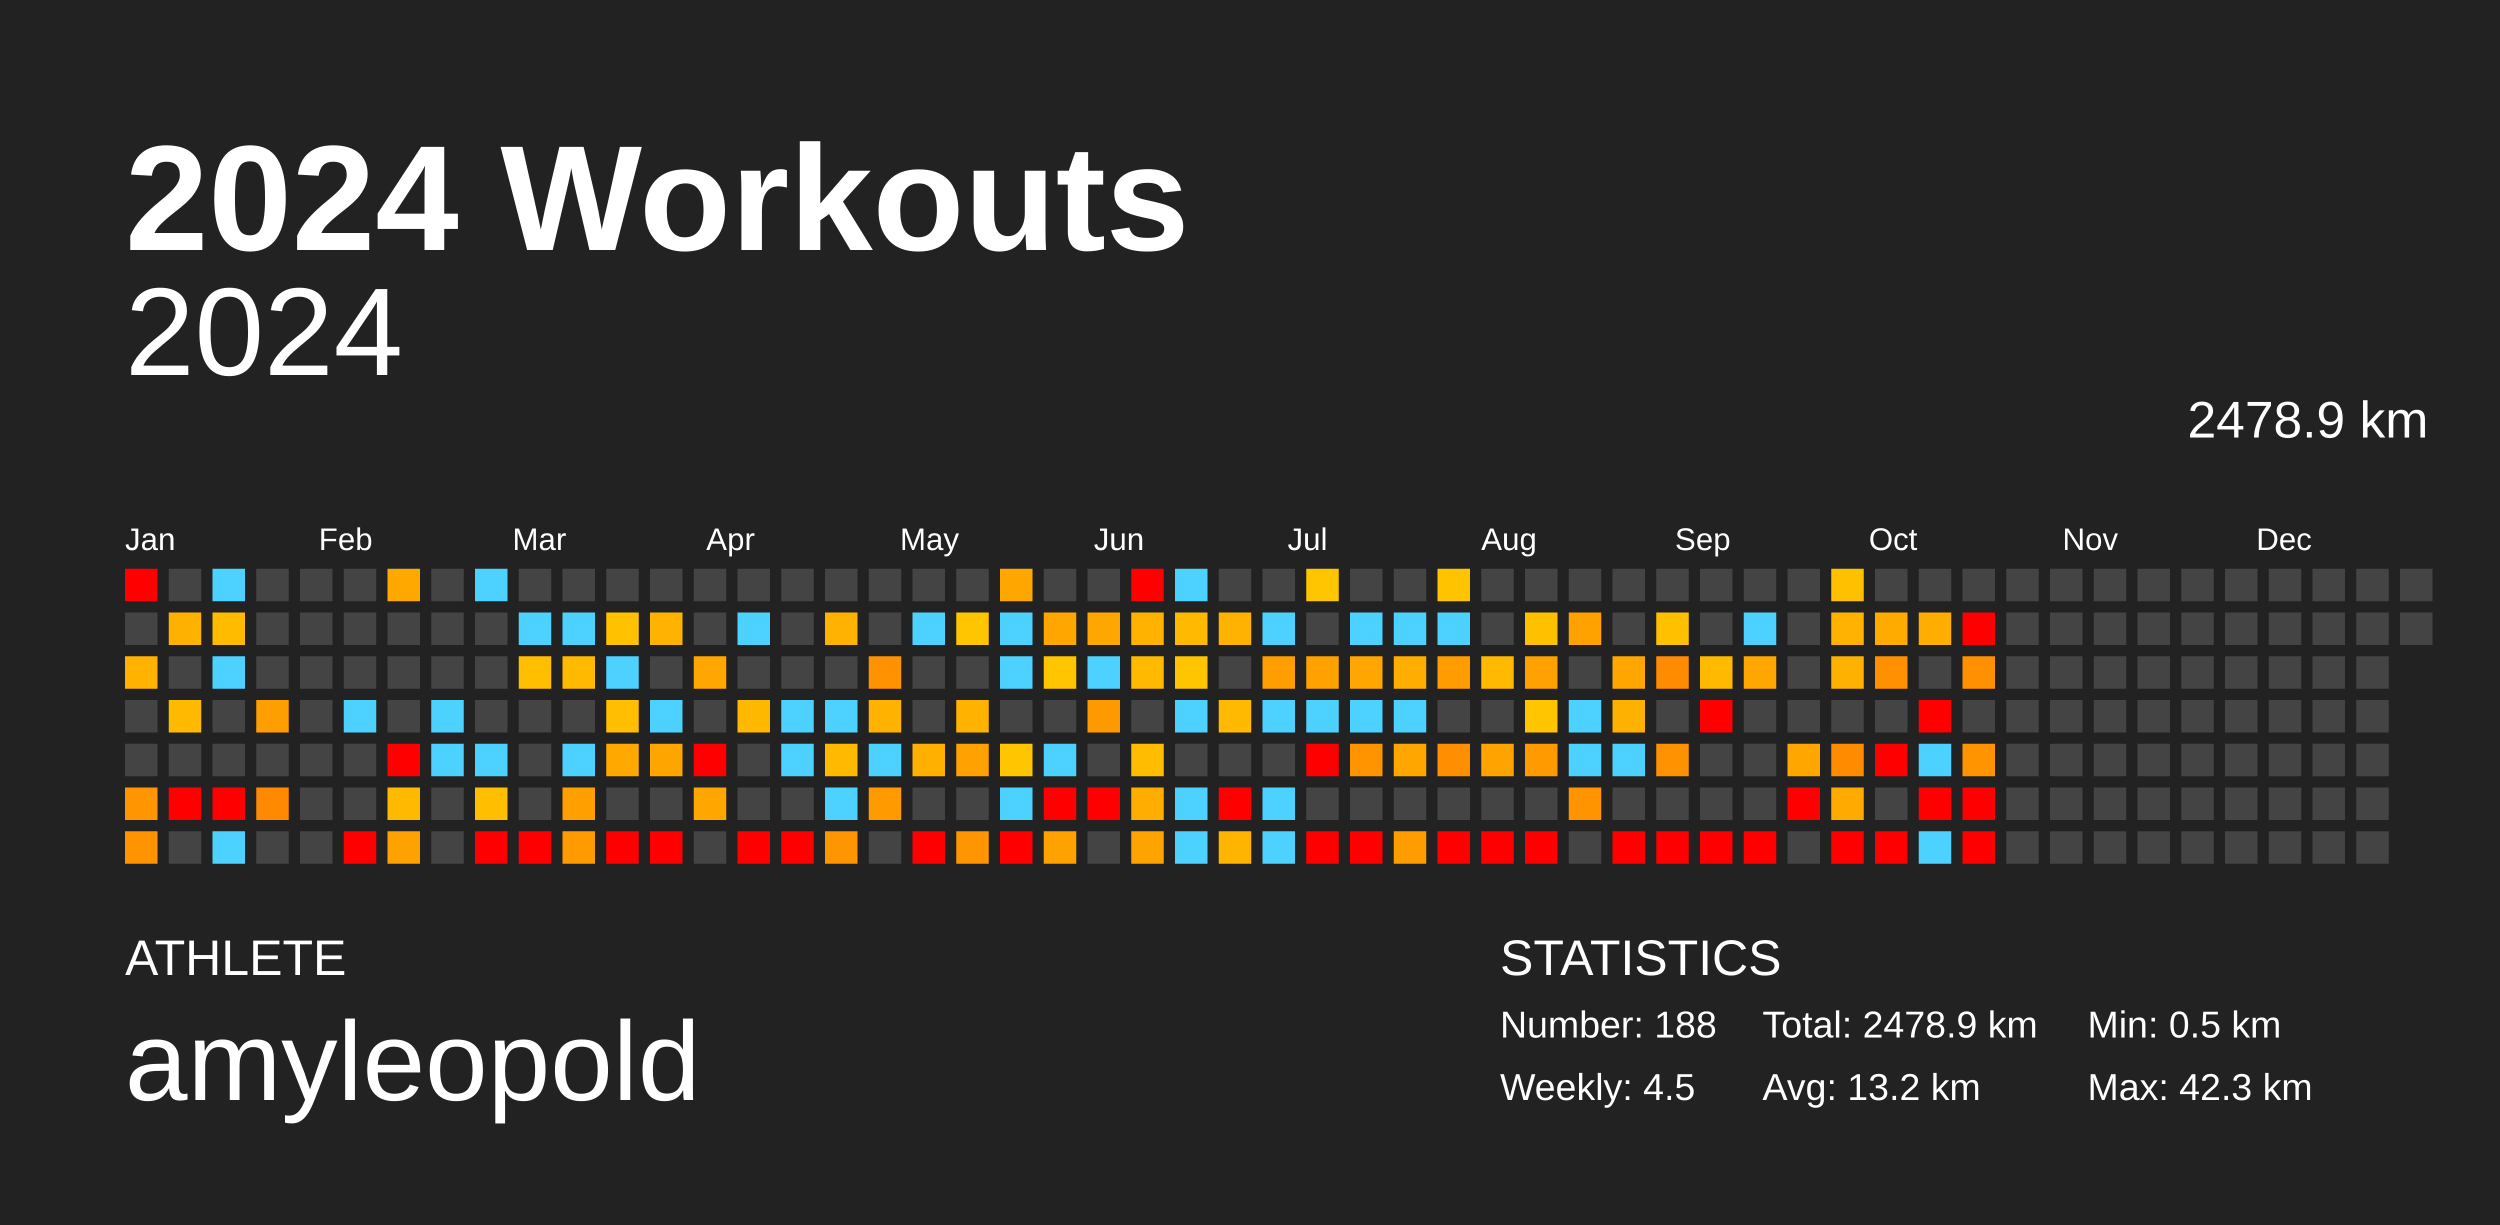
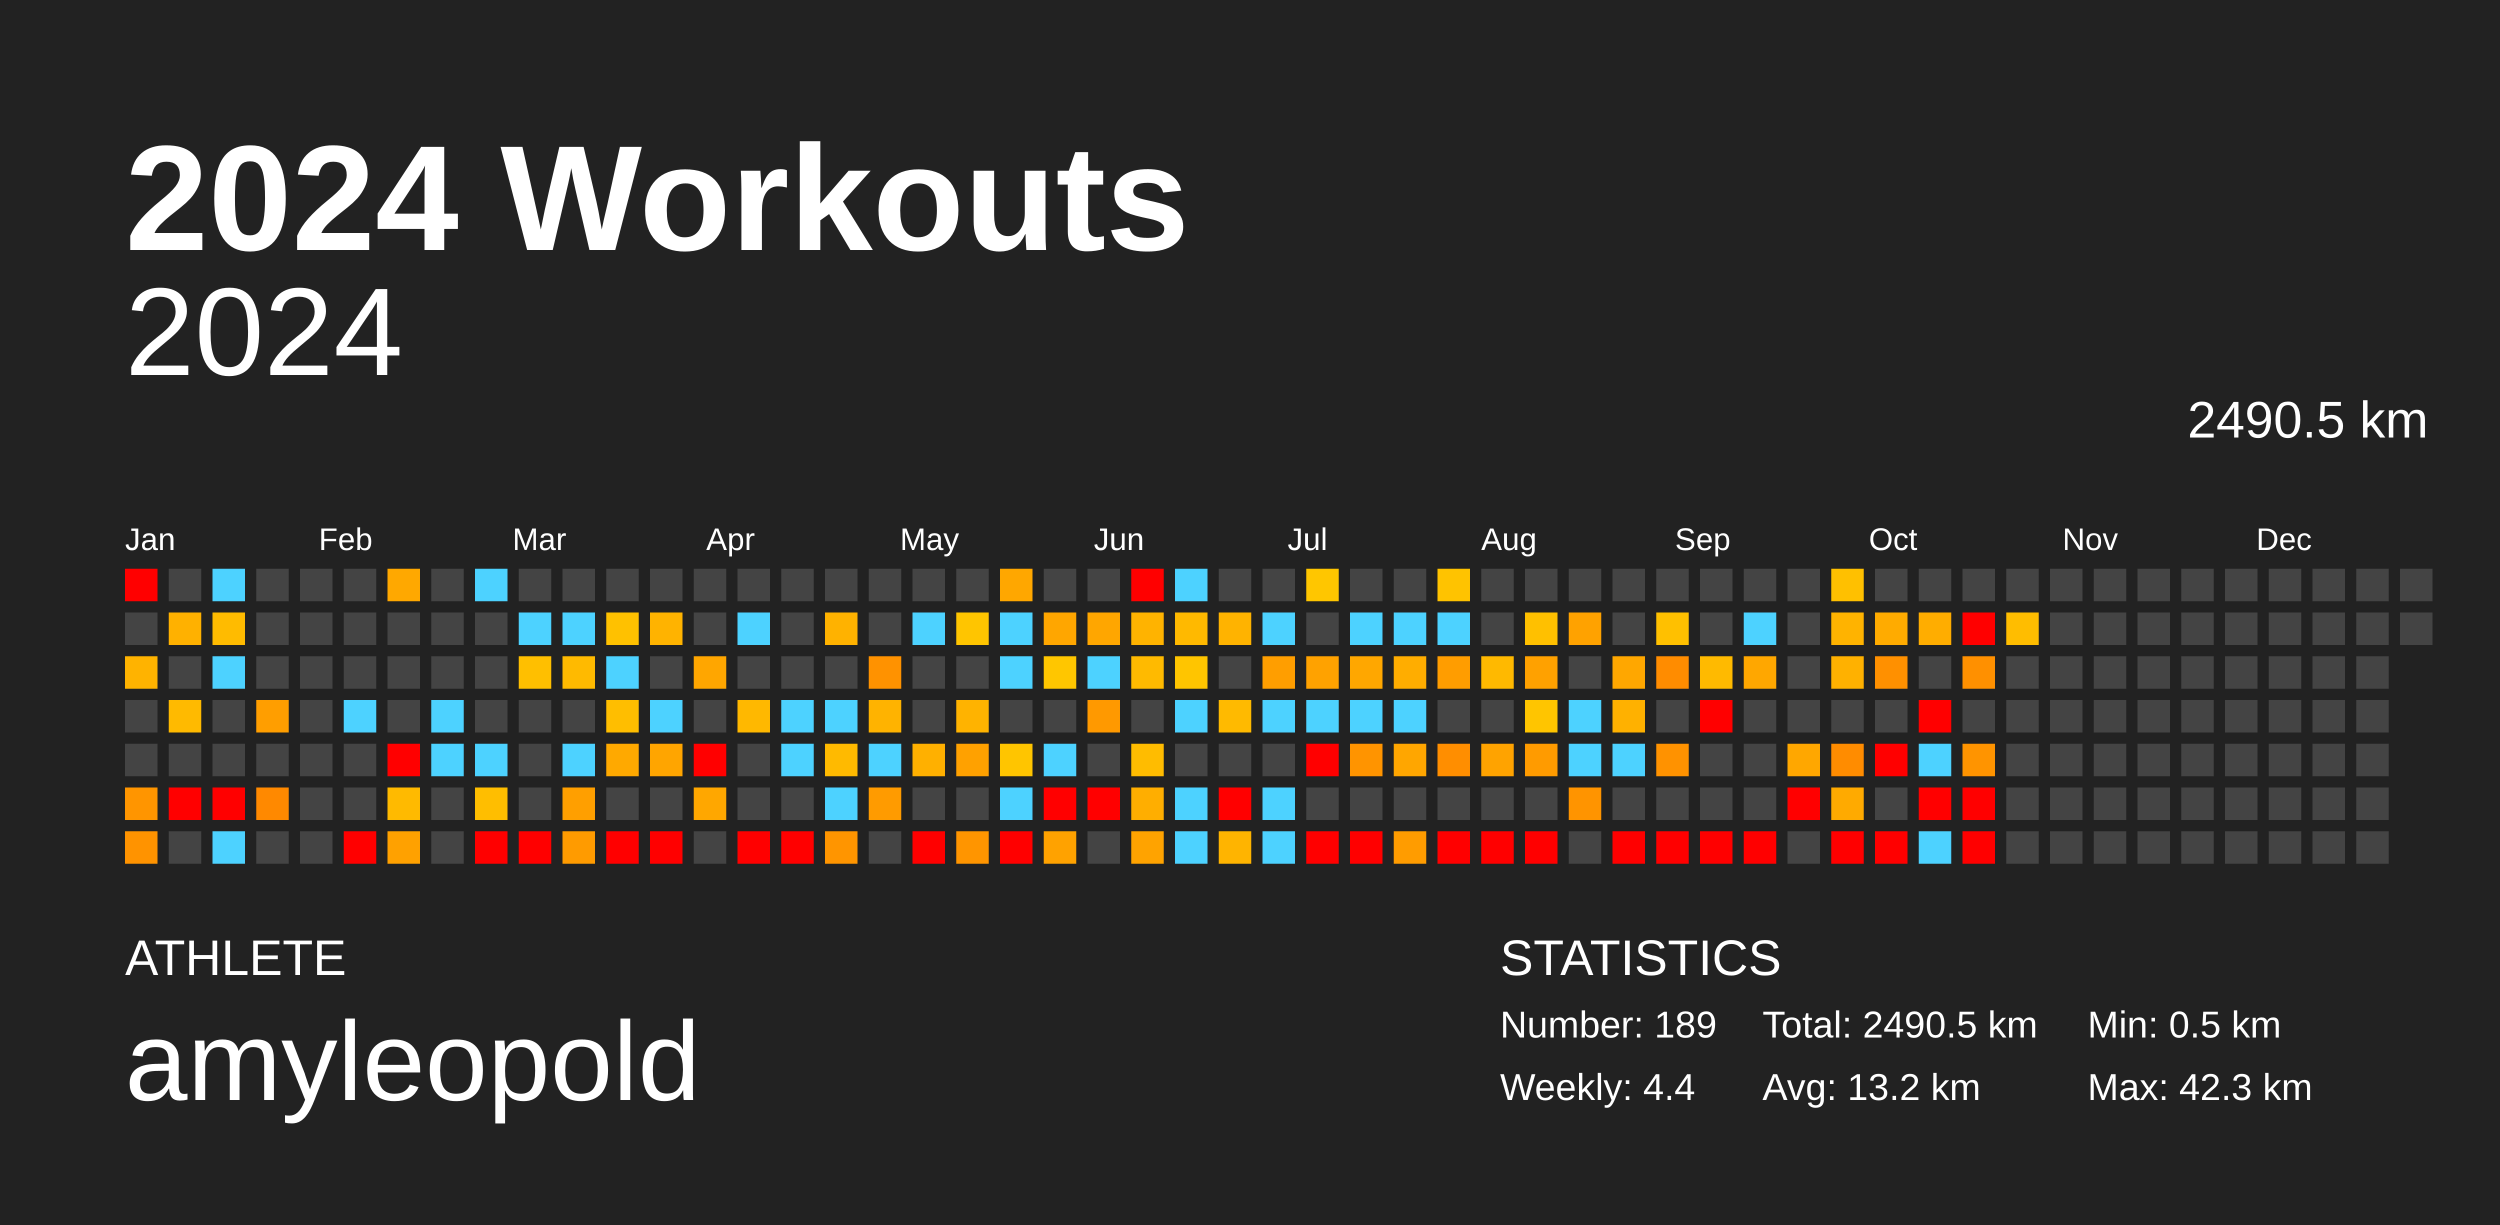
<svg xmlns="http://www.w3.org/2000/svg" baseProfile="full" height="98mm" version="1.1" viewBox="0,0,200,98" width="200mm">
  <defs />
  <rect fill="#222222" height="98" width="200" x="0" y="0" />
  <text fill="#FFFFFF" style="font-size:12px; font-family:Arial; font-weight:bold;" x="10" y="20">2024 Workouts</text>
  <text fill="#FFFFFF" style="font-size:4px; font-family:Arial" x="10" y="78">ATHLETE</text>
  <text fill="#FFFFFF" style="font-size:9px; font-family:Arial" x="10" y="88">amyleopold</text>
  <text fill="#FFFFFF" style="font-size:4px; font-family:Arial" x="120" y="78">STATISTICS</text>
-   <text fill="#FFFFFF" style="font-size:3px; font-family:Arial" x="120" y="83">Number: 188</text>
-   <text fill="#FFFFFF" style="font-size:3px; font-family:Arial" x="120" y="88">Weekly: 4.5</text>
-   <text fill="#FFFFFF" style="font-size:3px; font-family:Arial" x="141" y="83">Total: 2478.9 km</text>
+   <text fill="#FFFFFF" style="font-size:3px; font-family:Arial" x="120" y="83">Number: 189</text>
+   <text fill="#FFFFFF" style="font-size:3px; font-family:Arial" x="120" y="88">Weekly: 4.4</text>
+   <text fill="#FFFFFF" style="font-size:3px; font-family:Arial" x="141" y="83">Total: 2490.5 km</text>
  <text fill="#FFFFFF" style="font-size:3px; font-family:Arial" x="141" y="88">Avg: 13.2 km</text>
  <text fill="#FFFFFF" style="font-size:3px; font-family:Arial" x="167" y="83">Min: 0.5 km</text>
  <text fill="#FFFFFF" style="font-size:3px; font-family:Arial" x="167" y="88">Max: 42.3 km</text>
  <text alignment-baseline="hanging" fill="#FFFFFF" style="font-size:10.0px; font-family:Arial;" x="10" y="30">2024</text>
-   <text alignment-baseline="hanging" fill="#FFFFFF" style="font-size:4.125px; font-family:Arial;" x="175" y="35">2478.9 km</text>
+   <text alignment-baseline="hanging" fill="#FFFFFF" style="font-size:4.125px; font-family:Arial;" x="175" y="35">2490.5 km</text>
  <text fill="#FFFFFF" style="font-size:2.5px; font-family:Arial" x="10.0" y="44">Jan</text>
  <text fill="#FFFFFF" style="font-size:2.5px; font-family:Arial" x="25.5" y="44">Feb</text>
  <text fill="#FFFFFF" style="font-size:2.5px; font-family:Arial" x="41.0" y="44">Mar</text>
  <text fill="#FFFFFF" style="font-size:2.5px; font-family:Arial" x="56.5" y="44">Apr</text>
  <text fill="#FFFFFF" style="font-size:2.5px; font-family:Arial" x="72.0" y="44">May</text>
  <text fill="#FFFFFF" style="font-size:2.5px; font-family:Arial" x="87.5" y="44">Jun</text>
  <text fill="#FFFFFF" style="font-size:2.5px; font-family:Arial" x="103.0" y="44">Jul</text>
  <text fill="#FFFFFF" style="font-size:2.5px; font-family:Arial" x="118.5" y="44">Aug</text>
  <text fill="#FFFFFF" style="font-size:2.5px; font-family:Arial" x="134.0" y="44">Sep</text>
  <text fill="#FFFFFF" style="font-size:2.5px; font-family:Arial" x="149.5" y="44">Oct</text>
  <text fill="#FFFFFF" style="font-size:2.5px; font-family:Arial" x="165.0" y="44">Nov</text>
  <text fill="#FFFFFF" style="font-size:2.5px; font-family:Arial" x="180.5" y="44">Dec</text>
  <rect fill="red" height="2.6" width="2.6" x="10.0" y="45.5" />
  <rect fill="#444444" height="2.6" width="2.6" x="10.0" y="49.0" />
  <rect fill="#ffb300" height="2.6" width="2.6" x="10.0" y="52.5" />
  <rect fill="#444444" height="2.6" width="2.6" x="10.0" y="56.0" />
  <rect fill="#444444" height="2.6" width="2.6" x="10.0" y="59.5" />
  <rect fill="#ff9500" height="2.6" width="2.6" x="10.0" y="63.0" />
  <rect fill="#ff9300" height="2.6" width="2.6" x="10.0" y="66.5" />
  <rect fill="#444444" height="2.6" width="2.6" x="13.5" y="45.5" />
  <rect fill="#ffb100" height="2.6" width="2.6" x="13.5" y="49.0" />
  <rect fill="#444444" height="2.6" width="2.6" x="13.5" y="52.5" />
  <rect fill="#ffba00" height="2.6" width="2.6" x="13.5" y="56.0" />
  <rect fill="#444444" height="2.6" width="2.6" x="13.5" y="59.5" />
  <rect fill="red" height="2.6" width="2.6" x="13.5" y="63.0" />
  <rect fill="#444444" height="2.6" width="2.6" x="13.5" y="66.5" />
  <rect fill="#4dd2ff" height="2.6" width="2.6" x="17.0" y="45.5" />
  <rect fill="#ffbb00" height="2.6" width="2.6" x="17.0" y="49.0" />
  <rect fill="#4dd2ff" height="2.6" width="2.6" x="17.0" y="52.5" />
  <rect fill="#444444" height="2.6" width="2.6" x="17.0" y="56.0" />
  <rect fill="#444444" height="2.6" width="2.6" x="17.0" y="59.5" />
  <rect fill="red" height="2.6" width="2.6" x="17.0" y="63.0" />
  <rect fill="#4dd2ff" height="2.6" width="2.6" x="17.0" y="66.5" />
  <rect fill="#444444" height="2.6" width="2.6" x="20.5" y="45.5" />
  <rect fill="#444444" height="2.6" width="2.6" x="20.5" y="49.0" />
  <rect fill="#444444" height="2.6" width="2.6" x="20.5" y="52.5" />
  <rect fill="#ff9e00" height="2.6" width="2.6" x="20.5" y="56.0" />
  <rect fill="#444444" height="2.6" width="2.6" x="20.5" y="59.5" />
  <rect fill="#ff8900" height="2.6" width="2.6" x="20.5" y="63.0" />
  <rect fill="#444444" height="2.6" width="2.6" x="20.5" y="66.5" />
  <rect fill="#444444" height="2.6" width="2.6" x="24.0" y="45.5" />
  <rect fill="#444444" height="2.6" width="2.6" x="24.0" y="49.0" />
  <rect fill="#444444" height="2.6" width="2.6" x="24.0" y="52.5" />
  <rect fill="#444444" height="2.6" width="2.6" x="24.0" y="56.0" />
  <rect fill="#444444" height="2.6" width="2.6" x="24.0" y="59.5" />
  <rect fill="#444444" height="2.6" width="2.6" x="24.0" y="63.0" />
  <rect fill="#444444" height="2.6" width="2.6" x="24.0" y="66.5" />
  <rect fill="#444444" height="2.6" width="2.6" x="27.5" y="45.5" />
  <rect fill="#444444" height="2.6" width="2.6" x="27.5" y="49.0" />
  <rect fill="#444444" height="2.6" width="2.6" x="27.5" y="52.5" />
  <rect fill="#4dd2ff" height="2.6" width="2.6" x="27.5" y="56.0" />
  <rect fill="#444444" height="2.6" width="2.6" x="27.5" y="59.5" />
  <rect fill="#444444" height="2.6" width="2.6" x="27.5" y="63.0" />
  <rect fill="red" height="2.6" width="2.6" x="27.5" y="66.5" />
  <rect fill="#ffa800" height="2.6" width="2.6" x="31.0" y="45.5" />
  <rect fill="#444444" height="2.6" width="2.6" x="31.0" y="49.0" />
  <rect fill="#444444" height="2.6" width="2.6" x="31.0" y="52.5" />
  <rect fill="#444444" height="2.6" width="2.6" x="31.0" y="56.0" />
  <rect fill="red" height="2.6" width="2.6" x="31.0" y="59.5" />
  <rect fill="#ffba00" height="2.6" width="2.6" x="31.0" y="63.0" />
  <rect fill="#ffa100" height="2.6" width="2.6" x="31.0" y="66.5" />
  <rect fill="#444444" height="2.6" width="2.6" x="34.5" y="45.5" />
  <rect fill="#444444" height="2.6" width="2.6" x="34.5" y="49.0" />
  <rect fill="#444444" height="2.6" width="2.6" x="34.5" y="52.5" />
  <rect fill="#4dd2ff" height="2.6" width="2.6" x="34.5" y="56.0" />
  <rect fill="#4dd2ff" height="2.6" width="2.6" x="34.5" y="59.5" />
  <rect fill="#444444" height="2.6" width="2.6" x="34.5" y="63.0" />
  <rect fill="#444444" height="2.6" width="2.6" x="34.5" y="66.5" />
  <rect fill="#4dd2ff" height="2.6" width="2.6" x="38.0" y="45.5" />
  <rect fill="#444444" height="2.6" width="2.6" x="38.0" y="49.0" />
  <rect fill="#444444" height="2.6" width="2.6" x="38.0" y="52.5" />
  <rect fill="#444444" height="2.6" width="2.6" x="38.0" y="56.0" />
  <rect fill="#4dd2ff" height="2.6" width="2.6" x="38.0" y="59.5" />
  <rect fill="#ffbe00" height="2.6" width="2.6" x="38.0" y="63.0" />
  <rect fill="red" height="2.6" width="2.6" x="38.0" y="66.5" />
  <rect fill="#444444" height="2.6" width="2.6" x="41.5" y="45.5" />
  <rect fill="#4dd2ff" height="2.6" width="2.6" x="41.5" y="49.0" />
  <rect fill="#ffbf00" height="2.6" width="2.6" x="41.5" y="52.5" />
  <rect fill="#444444" height="2.6" width="2.6" x="41.5" y="56.0" />
  <rect fill="#444444" height="2.6" width="2.6" x="41.5" y="59.5" />
  <rect fill="#444444" height="2.6" width="2.6" x="41.5" y="63.0" />
  <rect fill="red" height="2.6" width="2.6" x="41.5" y="66.5" />
  <rect fill="#444444" height="2.6" width="2.6" x="45.0" y="45.5" />
  <rect fill="#4dd2ff" height="2.6" width="2.6" x="45.0" y="49.0" />
  <rect fill="#ffba00" height="2.6" width="2.6" x="45.0" y="52.5" />
  <rect fill="#444444" height="2.6" width="2.6" x="45.0" y="56.0" />
  <rect fill="#4dd2ff" height="2.6" width="2.6" x="45.0" y="59.5" />
  <rect fill="#ff9f00" height="2.6" width="2.6" x="45.0" y="63.0" />
  <rect fill="#ff9b00" height="2.6" width="2.6" x="45.0" y="66.5" />
  <rect fill="#444444" height="2.6" width="2.6" x="48.5" y="45.5" />
  <rect fill="#ffc100" height="2.6" width="2.6" x="48.5" y="49.0" />
  <rect fill="#4dd2ff" height="2.6" width="2.6" x="48.5" y="52.5" />
  <rect fill="#ffbe00" height="2.6" width="2.6" x="48.5" y="56.0" />
  <rect fill="#ffa900" height="2.6" width="2.6" x="48.5" y="59.5" />
  <rect fill="#444444" height="2.6" width="2.6" x="48.5" y="63.0" />
  <rect fill="red" height="2.6" width="2.6" x="48.5" y="66.5" />
  <rect fill="#444444" height="2.6" width="2.6" x="52.0" y="45.5" />
  <rect fill="#ffb300" height="2.6" width="2.6" x="52.0" y="49.0" />
  <rect fill="#444444" height="2.6" width="2.6" x="52.0" y="52.5" />
  <rect fill="#4dd2ff" height="2.6" width="2.6" x="52.0" y="56.0" />
  <rect fill="#ffa500" height="2.6" width="2.6" x="52.0" y="59.5" />
  <rect fill="#444444" height="2.6" width="2.6" x="52.0" y="63.0" />
  <rect fill="red" height="2.6" width="2.6" x="52.0" y="66.5" />
  <rect fill="#444444" height="2.6" width="2.6" x="55.5" y="45.5" />
  <rect fill="#444444" height="2.6" width="2.6" x="55.5" y="49.0" />
  <rect fill="#ffa600" height="2.6" width="2.6" x="55.5" y="52.5" />
  <rect fill="#444444" height="2.6" width="2.6" x="55.5" y="56.0" />
  <rect fill="red" height="2.6" width="2.6" x="55.5" y="59.5" />
  <rect fill="#ffa700" height="2.6" width="2.6" x="55.5" y="63.0" />
  <rect fill="#444444" height="2.6" width="2.6" x="55.5" y="66.5" />
  <rect fill="#444444" height="2.6" width="2.6" x="59.0" y="45.5" />
  <rect fill="#4dd2ff" height="2.6" width="2.6" x="59.0" y="49.0" />
  <rect fill="#444444" height="2.6" width="2.6" x="59.0" y="52.5" />
  <rect fill="#ffb800" height="2.6" width="2.6" x="59.0" y="56.0" />
  <rect fill="#444444" height="2.6" width="2.6" x="59.0" y="59.5" />
  <rect fill="#444444" height="2.6" width="2.6" x="59.0" y="63.0" />
  <rect fill="red" height="2.6" width="2.6" x="59.0" y="66.5" />
  <rect fill="#444444" height="2.6" width="2.6" x="62.5" y="45.5" />
  <rect fill="#444444" height="2.6" width="2.6" x="62.5" y="49.0" />
  <rect fill="#444444" height="2.6" width="2.6" x="62.5" y="52.5" />
  <rect fill="#4dd2ff" height="2.6" width="2.6" x="62.5" y="56.0" />
  <rect fill="#4dd2ff" height="2.6" width="2.6" x="62.5" y="59.5" />
  <rect fill="#444444" height="2.6" width="2.6" x="62.5" y="63.0" />
  <rect fill="red" height="2.6" width="2.6" x="62.5" y="66.5" />
  <rect fill="#444444" height="2.6" width="2.6" x="66.0" y="45.5" />
  <rect fill="#ffb200" height="2.6" width="2.6" x="66.0" y="49.0" />
  <rect fill="#444444" height="2.6" width="2.6" x="66.0" y="52.5" />
  <rect fill="#4dd2ff" height="2.6" width="2.6" x="66.0" y="56.0" />
  <rect fill="#ffba00" height="2.6" width="2.6" x="66.0" y="59.5" />
  <rect fill="#4dd2ff" height="2.6" width="2.6" x="66.0" y="63.0" />
  <rect fill="#ff9500" height="2.6" width="2.6" x="66.0" y="66.5" />
  <rect fill="#444444" height="2.6" width="2.6" x="69.5" y="45.5" />
  <rect fill="#444444" height="2.6" width="2.6" x="69.5" y="49.0" />
  <rect fill="#ff9200" height="2.6" width="2.6" x="69.5" y="52.5" />
  <rect fill="#ffb300" height="2.6" width="2.6" x="69.5" y="56.0" />
  <rect fill="#4dd2ff" height="2.6" width="2.6" x="69.5" y="59.5" />
  <rect fill="#ff9b00" height="2.6" width="2.6" x="69.5" y="63.0" />
  <rect fill="#444444" height="2.6" width="2.6" x="69.5" y="66.5" />
  <rect fill="#444444" height="2.6" width="2.6" x="73.0" y="45.5" />
  <rect fill="#4dd2ff" height="2.6" width="2.6" x="73.0" y="49.0" />
  <rect fill="#444444" height="2.6" width="2.6" x="73.0" y="52.5" />
  <rect fill="#444444" height="2.6" width="2.6" x="73.0" y="56.0" />
  <rect fill="#ffb000" height="2.6" width="2.6" x="73.0" y="59.5" />
  <rect fill="#444444" height="2.6" width="2.6" x="73.0" y="63.0" />
  <rect fill="red" height="2.6" width="2.6" x="73.0" y="66.5" />
  <rect fill="#444444" height="2.6" width="2.6" x="76.5" y="45.5" />
  <rect fill="#ffc500" height="2.6" width="2.6" x="76.5" y="49.0" />
  <rect fill="#444444" height="2.6" width="2.6" x="76.5" y="52.5" />
  <rect fill="#ffb300" height="2.6" width="2.6" x="76.5" y="56.0" />
  <rect fill="#ffa100" height="2.6" width="2.6" x="76.5" y="59.5" />
  <rect fill="#444444" height="2.6" width="2.6" x="76.5" y="63.0" />
  <rect fill="#ff9500" height="2.6" width="2.6" x="76.5" y="66.5" />
  <rect fill="#ffa700" height="2.6" width="2.6" x="80.0" y="45.5" />
  <rect fill="#4dd2ff" height="2.6" width="2.6" x="80.0" y="49.0" />
  <rect fill="#4dd2ff" height="2.6" width="2.6" x="80.0" y="52.5" />
  <rect fill="#444444" height="2.6" width="2.6" x="80.0" y="56.0" />
  <rect fill="#ffc500" height="2.6" width="2.6" x="80.0" y="59.5" />
  <rect fill="#4dd2ff" height="2.6" width="2.6" x="80.0" y="63.0" />
  <rect fill="red" height="2.6" width="2.6" x="80.0" y="66.5" />
  <rect fill="#444444" height="2.6" width="2.6" x="83.5" y="45.5" />
  <rect fill="#ffa600" height="2.6" width="2.6" x="83.5" y="49.0" />
  <rect fill="#ffc600" height="2.6" width="2.6" x="83.5" y="52.5" />
  <rect fill="#444444" height="2.6" width="2.6" x="83.5" y="56.0" />
  <rect fill="#4dd2ff" height="2.6" width="2.6" x="83.5" y="59.5" />
  <rect fill="red" height="2.6" width="2.6" x="83.5" y="63.0" />
  <rect fill="#ffa200" height="2.6" width="2.6" x="83.5" y="66.5" />
  <rect fill="#444444" height="2.6" width="2.6" x="87.0" y="45.5" />
  <rect fill="#ffa600" height="2.6" width="2.6" x="87.0" y="49.0" />
  <rect fill="#4dd2ff" height="2.6" width="2.6" x="87.0" y="52.5" />
  <rect fill="#ff9900" height="2.6" width="2.6" x="87.0" y="56.0" />
  <rect fill="#444444" height="2.6" width="2.6" x="87.0" y="59.5" />
  <rect fill="red" height="2.6" width="2.6" x="87.0" y="63.0" />
  <rect fill="#444444" height="2.6" width="2.6" x="87.0" y="66.5" />
  <rect fill="red" height="2.6" width="2.6" x="90.5" y="45.5" />
  <rect fill="#ffb300" height="2.6" width="2.6" x="90.5" y="49.0" />
  <rect fill="#ffba00" height="2.6" width="2.6" x="90.5" y="52.5" />
  <rect fill="#444444" height="2.6" width="2.6" x="90.5" y="56.0" />
  <rect fill="#ffbc00" height="2.6" width="2.6" x="90.5" y="59.5" />
  <rect fill="#ffae00" height="2.6" width="2.6" x="90.5" y="63.0" />
  <rect fill="#ffa300" height="2.6" width="2.6" x="90.5" y="66.5" />
  <rect fill="#4dd2ff" height="2.6" width="2.6" x="94.0" y="45.5" />
  <rect fill="#ffb900" height="2.6" width="2.6" x="94.0" y="49.0" />
  <rect fill="#ffc500" height="2.6" width="2.6" x="94.0" y="52.5" />
  <rect fill="#4dd2ff" height="2.6" width="2.6" x="94.0" y="56.0" />
  <rect fill="#444444" height="2.6" width="2.6" x="94.0" y="59.5" />
  <rect fill="#4dd2ff" height="2.6" width="2.6" x="94.0" y="63.0" />
  <rect fill="#4dd2ff" height="2.6" width="2.6" x="94.0" y="66.5" />
  <rect fill="#444444" height="2.6" width="2.6" x="97.5" y="45.5" />
  <rect fill="#ffb300" height="2.6" width="2.6" x="97.5" y="49.0" />
  <rect fill="#444444" height="2.6" width="2.6" x="97.5" y="52.5" />
  <rect fill="#ffba00" height="2.6" width="2.6" x="97.5" y="56.0" />
  <rect fill="#444444" height="2.6" width="2.6" x="97.5" y="59.5" />
  <rect fill="red" height="2.6" width="2.6" x="97.5" y="63.0" />
  <rect fill="#ffb400" height="2.6" width="2.6" x="97.5" y="66.5" />
  <rect fill="#444444" height="2.6" width="2.6" x="101.0" y="45.5" />
  <rect fill="#4dd2ff" height="2.6" width="2.6" x="101.0" y="49.0" />
  <rect fill="#ff9e00" height="2.6" width="2.6" x="101.0" y="52.5" />
  <rect fill="#4dd2ff" height="2.6" width="2.6" x="101.0" y="56.0" />
  <rect fill="#444444" height="2.6" width="2.6" x="101.0" y="59.5" />
  <rect fill="#4dd2ff" height="2.6" width="2.6" x="101.0" y="63.0" />
  <rect fill="#4dd2ff" height="2.6" width="2.6" x="101.0" y="66.5" />
  <rect fill="#ffc600" height="2.6" width="2.6" x="104.5" y="45.5" />
  <rect fill="#444444" height="2.6" width="2.6" x="104.5" y="49.0" />
  <rect fill="#ffa200" height="2.6" width="2.6" x="104.5" y="52.5" />
  <rect fill="#4dd2ff" height="2.6" width="2.6" x="104.5" y="56.0" />
  <rect fill="red" height="2.6" width="2.6" x="104.5" y="59.5" />
  <rect fill="#444444" height="2.6" width="2.6" x="104.5" y="63.0" />
  <rect fill="red" height="2.6" width="2.6" x="104.5" y="66.5" />
  <rect fill="#444444" height="2.6" width="2.6" x="108.0" y="45.5" />
  <rect fill="#4dd2ff" height="2.6" width="2.6" x="108.0" y="49.0" />
  <rect fill="#ffa700" height="2.6" width="2.6" x="108.0" y="52.5" />
  <rect fill="#4dd2ff" height="2.6" width="2.6" x="108.0" y="56.0" />
  <rect fill="#ff9400" height="2.6" width="2.6" x="108.0" y="59.5" />
  <rect fill="#444444" height="2.6" width="2.6" x="108.0" y="63.0" />
  <rect fill="red" height="2.6" width="2.6" x="108.0" y="66.5" />
  <rect fill="#444444" height="2.6" width="2.6" x="111.5" y="45.5" />
  <rect fill="#4dd2ff" height="2.6" width="2.6" x="111.5" y="49.0" />
  <rect fill="#ffad00" height="2.6" width="2.6" x="111.5" y="52.5" />
  <rect fill="#4dd2ff" height="2.6" width="2.6" x="111.5" y="56.0" />
  <rect fill="#ffa600" height="2.6" width="2.6" x="111.5" y="59.5" />
  <rect fill="#444444" height="2.6" width="2.6" x="111.5" y="63.0" />
  <rect fill="#ff9c00" height="2.6" width="2.6" x="111.5" y="66.5" />
  <rect fill="#ffc300" height="2.6" width="2.6" x="115.0" y="45.5" />
  <rect fill="#4dd2ff" height="2.6" width="2.6" x="115.0" y="49.0" />
  <rect fill="#ff9d00" height="2.6" width="2.6" x="115.0" y="52.5" />
  <rect fill="#444444" height="2.6" width="2.6" x="115.0" y="56.0" />
  <rect fill="#ff8e00" height="2.6" width="2.6" x="115.0" y="59.5" />
  <rect fill="#444444" height="2.6" width="2.6" x="115.0" y="63.0" />
  <rect fill="red" height="2.6" width="2.6" x="115.0" y="66.5" />
  <rect fill="#444444" height="2.6" width="2.6" x="118.5" y="45.5" />
  <rect fill="#444444" height="2.6" width="2.6" x="118.5" y="49.0" />
  <rect fill="#ffb900" height="2.6" width="2.6" x="118.5" y="52.5" />
  <rect fill="#444444" height="2.6" width="2.6" x="118.5" y="56.0" />
  <rect fill="#ffa300" height="2.6" width="2.6" x="118.5" y="59.5" />
  <rect fill="#444444" height="2.6" width="2.6" x="118.5" y="63.0" />
  <rect fill="red" height="2.6" width="2.6" x="118.5" y="66.5" />
  <rect fill="#444444" height="2.6" width="2.6" x="122.0" y="45.5" />
  <rect fill="#ffc000" height="2.6" width="2.6" x="122.0" y="49.0" />
  <rect fill="#ffa100" height="2.6" width="2.6" x="122.0" y="52.5" />
  <rect fill="#ffc500" height="2.6" width="2.6" x="122.0" y="56.0" />
  <rect fill="#ff9b00" height="2.6" width="2.6" x="122.0" y="59.5" />
  <rect fill="#444444" height="2.6" width="2.6" x="122.0" y="63.0" />
  <rect fill="red" height="2.6" width="2.6" x="122.0" y="66.5" />
  <rect fill="#444444" height="2.6" width="2.6" x="125.5" y="45.5" />
  <rect fill="#ffa200" height="2.6" width="2.6" x="125.5" y="49.0" />
  <rect fill="#444444" height="2.6" width="2.6" x="125.5" y="52.5" />
  <rect fill="#4dd2ff" height="2.6" width="2.6" x="125.5" y="56.0" />
  <rect fill="#4dd2ff" height="2.6" width="2.6" x="125.5" y="59.5" />
  <rect fill="#ff9400" height="2.6" width="2.6" x="125.5" y="63.0" />
  <rect fill="#444444" height="2.6" width="2.6" x="125.5" y="66.5" />
  <rect fill="#444444" height="2.6" width="2.6" x="129.0" y="45.5" />
  <rect fill="#444444" height="2.6" width="2.6" x="129.0" y="49.0" />
  <rect fill="#ffa700" height="2.6" width="2.6" x="129.0" y="52.5" />
  <rect fill="#ffb100" height="2.6" width="2.6" x="129.0" y="56.0" />
  <rect fill="#4dd2ff" height="2.6" width="2.6" x="129.0" y="59.5" />
  <rect fill="#444444" height="2.6" width="2.6" x="129.0" y="63.0" />
  <rect fill="red" height="2.6" width="2.6" x="129.0" y="66.5" />
  <rect fill="#444444" height="2.6" width="2.6" x="132.5" y="45.5" />
  <rect fill="#ffc000" height="2.6" width="2.6" x="132.5" y="49.0" />
  <rect fill="#ff8c00" height="2.6" width="2.6" x="132.5" y="52.5" />
  <rect fill="#444444" height="2.6" width="2.6" x="132.5" y="56.0" />
  <rect fill="#ff9200" height="2.6" width="2.6" x="132.5" y="59.5" />
  <rect fill="#444444" height="2.6" width="2.6" x="132.5" y="63.0" />
  <rect fill="red" height="2.6" width="2.6" x="132.5" y="66.5" />
  <rect fill="#444444" height="2.6" width="2.6" x="136.0" y="45.5" />
  <rect fill="#444444" height="2.6" width="2.6" x="136.0" y="49.0" />
  <rect fill="#ffba00" height="2.6" width="2.6" x="136.0" y="52.5" />
  <rect fill="red" height="2.6" width="2.6" x="136.0" y="56.0" />
  <rect fill="#444444" height="2.6" width="2.6" x="136.0" y="59.5" />
  <rect fill="#444444" height="2.6" width="2.6" x="136.0" y="63.0" />
  <rect fill="red" height="2.6" width="2.6" x="136.0" y="66.5" />
  <rect fill="#444444" height="2.6" width="2.6" x="139.5" y="45.5" />
  <rect fill="#4dd2ff" height="2.6" width="2.6" x="139.5" y="49.0" />
  <rect fill="#ffa700" height="2.6" width="2.6" x="139.5" y="52.5" />
  <rect fill="#444444" height="2.6" width="2.6" x="139.5" y="56.0" />
  <rect fill="#444444" height="2.6" width="2.6" x="139.5" y="59.5" />
  <rect fill="#444444" height="2.6" width="2.6" x="139.5" y="63.0" />
  <rect fill="red" height="2.6" width="2.6" x="139.5" y="66.5" />
  <rect fill="#444444" height="2.6" width="2.6" x="143.0" y="45.5" />
  <rect fill="#444444" height="2.6" width="2.6" x="143.0" y="49.0" />
  <rect fill="#444444" height="2.6" width="2.6" x="143.0" y="52.5" />
  <rect fill="#444444" height="2.6" width="2.6" x="143.0" y="56.0" />
  <rect fill="#ffa700" height="2.6" width="2.6" x="143.0" y="59.5" />
  <rect fill="red" height="2.6" width="2.6" x="143.0" y="63.0" />
  <rect fill="#444444" height="2.6" width="2.6" x="143.0" y="66.5" />
  <rect fill="#ffc000" height="2.6" width="2.6" x="146.5" y="45.5" />
  <rect fill="#ffb300" height="2.6" width="2.6" x="146.5" y="49.0" />
  <rect fill="#ffb100" height="2.6" width="2.6" x="146.5" y="52.5" />
  <rect fill="#444444" height="2.6" width="2.6" x="146.5" y="56.0" />
  <rect fill="#ff8c00" height="2.6" width="2.6" x="146.5" y="59.5" />
  <rect fill="#ffaa00" height="2.6" width="2.6" x="146.5" y="63.0" />
  <rect fill="red" height="2.6" width="2.6" x="146.5" y="66.5" />
  <rect fill="#444444" height="2.6" width="2.6" x="150.0" y="45.5" />
  <rect fill="#ffab00" height="2.6" width="2.6" x="150.0" y="49.0" />
  <rect fill="#ff9000" height="2.6" width="2.6" x="150.0" y="52.5" />
  <rect fill="#444444" height="2.6" width="2.6" x="150.0" y="56.0" />
  <rect fill="red" height="2.6" width="2.6" x="150.0" y="59.5" />
  <rect fill="#444444" height="2.6" width="2.6" x="150.0" y="63.0" />
  <rect fill="red" height="2.6" width="2.6" x="150.0" y="66.5" />
  <rect fill="#444444" height="2.6" width="2.6" x="153.5" y="45.5" />
  <rect fill="#ffad00" height="2.6" width="2.6" x="153.5" y="49.0" />
  <rect fill="#444444" height="2.6" width="2.6" x="153.5" y="52.5" />
  <rect fill="red" height="2.6" width="2.6" x="153.5" y="56.0" />
  <rect fill="#4dd2ff" height="2.6" width="2.6" x="153.5" y="59.5" />
  <rect fill="red" height="2.6" width="2.6" x="153.5" y="63.0" />
  <rect fill="#4dd2ff" height="2.6" width="2.6" x="153.5" y="66.5" />
  <rect fill="#444444" height="2.6" width="2.6" x="157.0" y="45.5" />
  <rect fill="red" height="2.6" width="2.6" x="157.0" y="49.0" />
  <rect fill="#ff9000" height="2.6" width="2.6" x="157.0" y="52.5" />
  <rect fill="#444444" height="2.6" width="2.6" x="157.0" y="56.0" />
  <rect fill="#ff9400" height="2.6" width="2.6" x="157.0" y="59.5" />
  <rect fill="red" height="2.6" width="2.6" x="157.0" y="63.0" />
  <rect fill="red" height="2.6" width="2.6" x="157.0" y="66.5" />
  <rect fill="#444444" height="2.6" width="2.6" x="160.5" y="45.5" />
-   <rect fill="#444444" height="2.6" width="2.6" x="160.5" y="49.0" />
+   <rect fill="#ffbd00" height="2.6" width="2.6" x="160.5" y="49.0" />
  <rect fill="#444444" height="2.6" width="2.6" x="160.5" y="52.5" />
  <rect fill="#444444" height="2.6" width="2.6" x="160.5" y="56.0" />
  <rect fill="#444444" height="2.6" width="2.6" x="160.5" y="59.5" />
  <rect fill="#444444" height="2.6" width="2.6" x="160.5" y="63.0" />
  <rect fill="#444444" height="2.6" width="2.6" x="160.5" y="66.5" />
  <rect fill="#444444" height="2.6" width="2.6" x="164.0" y="45.5" />
  <rect fill="#444444" height="2.6" width="2.6" x="164.0" y="49.0" />
  <rect fill="#444444" height="2.6" width="2.6" x="164.0" y="52.5" />
  <rect fill="#444444" height="2.6" width="2.6" x="164.0" y="56.0" />
  <rect fill="#444444" height="2.6" width="2.6" x="164.0" y="59.5" />
  <rect fill="#444444" height="2.6" width="2.6" x="164.0" y="63.0" />
  <rect fill="#444444" height="2.6" width="2.6" x="164.0" y="66.5" />
  <rect fill="#444444" height="2.6" width="2.6" x="167.5" y="45.5" />
  <rect fill="#444444" height="2.6" width="2.6" x="167.5" y="49.0" />
  <rect fill="#444444" height="2.6" width="2.6" x="167.5" y="52.5" />
  <rect fill="#444444" height="2.6" width="2.6" x="167.5" y="56.0" />
  <rect fill="#444444" height="2.6" width="2.6" x="167.5" y="59.5" />
  <rect fill="#444444" height="2.6" width="2.6" x="167.5" y="63.0" />
  <rect fill="#444444" height="2.6" width="2.6" x="167.5" y="66.5" />
  <rect fill="#444444" height="2.6" width="2.6" x="171.0" y="45.5" />
  <rect fill="#444444" height="2.6" width="2.6" x="171.0" y="49.0" />
  <rect fill="#444444" height="2.6" width="2.6" x="171.0" y="52.5" />
  <rect fill="#444444" height="2.6" width="2.6" x="171.0" y="56.0" />
  <rect fill="#444444" height="2.6" width="2.6" x="171.0" y="59.5" />
  <rect fill="#444444" height="2.6" width="2.6" x="171.0" y="63.0" />
  <rect fill="#444444" height="2.6" width="2.6" x="171.0" y="66.5" />
  <rect fill="#444444" height="2.6" width="2.6" x="174.5" y="45.5" />
  <rect fill="#444444" height="2.6" width="2.6" x="174.5" y="49.0" />
  <rect fill="#444444" height="2.6" width="2.6" x="174.5" y="52.5" />
  <rect fill="#444444" height="2.6" width="2.6" x="174.5" y="56.0" />
  <rect fill="#444444" height="2.6" width="2.6" x="174.5" y="59.5" />
  <rect fill="#444444" height="2.6" width="2.6" x="174.5" y="63.0" />
  <rect fill="#444444" height="2.6" width="2.6" x="174.5" y="66.5" />
  <rect fill="#444444" height="2.6" width="2.6" x="178.0" y="45.5" />
  <rect fill="#444444" height="2.6" width="2.6" x="178.0" y="49.0" />
  <rect fill="#444444" height="2.6" width="2.6" x="178.0" y="52.5" />
  <rect fill="#444444" height="2.6" width="2.6" x="178.0" y="56.0" />
  <rect fill="#444444" height="2.6" width="2.6" x="178.0" y="59.5" />
  <rect fill="#444444" height="2.6" width="2.6" x="178.0" y="63.0" />
  <rect fill="#444444" height="2.6" width="2.6" x="178.0" y="66.5" />
  <rect fill="#444444" height="2.6" width="2.6" x="181.5" y="45.5" />
  <rect fill="#444444" height="2.6" width="2.6" x="181.5" y="49.0" />
  <rect fill="#444444" height="2.6" width="2.6" x="181.5" y="52.5" />
  <rect fill="#444444" height="2.6" width="2.6" x="181.5" y="56.0" />
  <rect fill="#444444" height="2.6" width="2.6" x="181.5" y="59.5" />
  <rect fill="#444444" height="2.6" width="2.6" x="181.5" y="63.0" />
  <rect fill="#444444" height="2.6" width="2.6" x="181.5" y="66.5" />
  <rect fill="#444444" height="2.6" width="2.6" x="185.0" y="45.5" />
  <rect fill="#444444" height="2.6" width="2.6" x="185.0" y="49.0" />
  <rect fill="#444444" height="2.6" width="2.6" x="185.0" y="52.5" />
  <rect fill="#444444" height="2.6" width="2.6" x="185.0" y="56.0" />
  <rect fill="#444444" height="2.6" width="2.6" x="185.0" y="59.5" />
  <rect fill="#444444" height="2.6" width="2.6" x="185.0" y="63.0" />
  <rect fill="#444444" height="2.6" width="2.6" x="185.0" y="66.5" />
  <rect fill="#444444" height="2.6" width="2.6" x="188.5" y="45.5" />
  <rect fill="#444444" height="2.6" width="2.6" x="188.5" y="49.0" />
  <rect fill="#444444" height="2.6" width="2.6" x="188.5" y="52.5" />
  <rect fill="#444444" height="2.6" width="2.6" x="188.5" y="56.0" />
  <rect fill="#444444" height="2.6" width="2.6" x="188.5" y="59.5" />
  <rect fill="#444444" height="2.6" width="2.6" x="188.5" y="63.0" />
  <rect fill="#444444" height="2.6" width="2.6" x="188.5" y="66.5" />
  <rect fill="#444444" height="2.6" width="2.6" x="192.0" y="45.5" />
  <rect fill="#444444" height="2.6" width="2.6" x="192.0" y="49.0" />
</svg>
